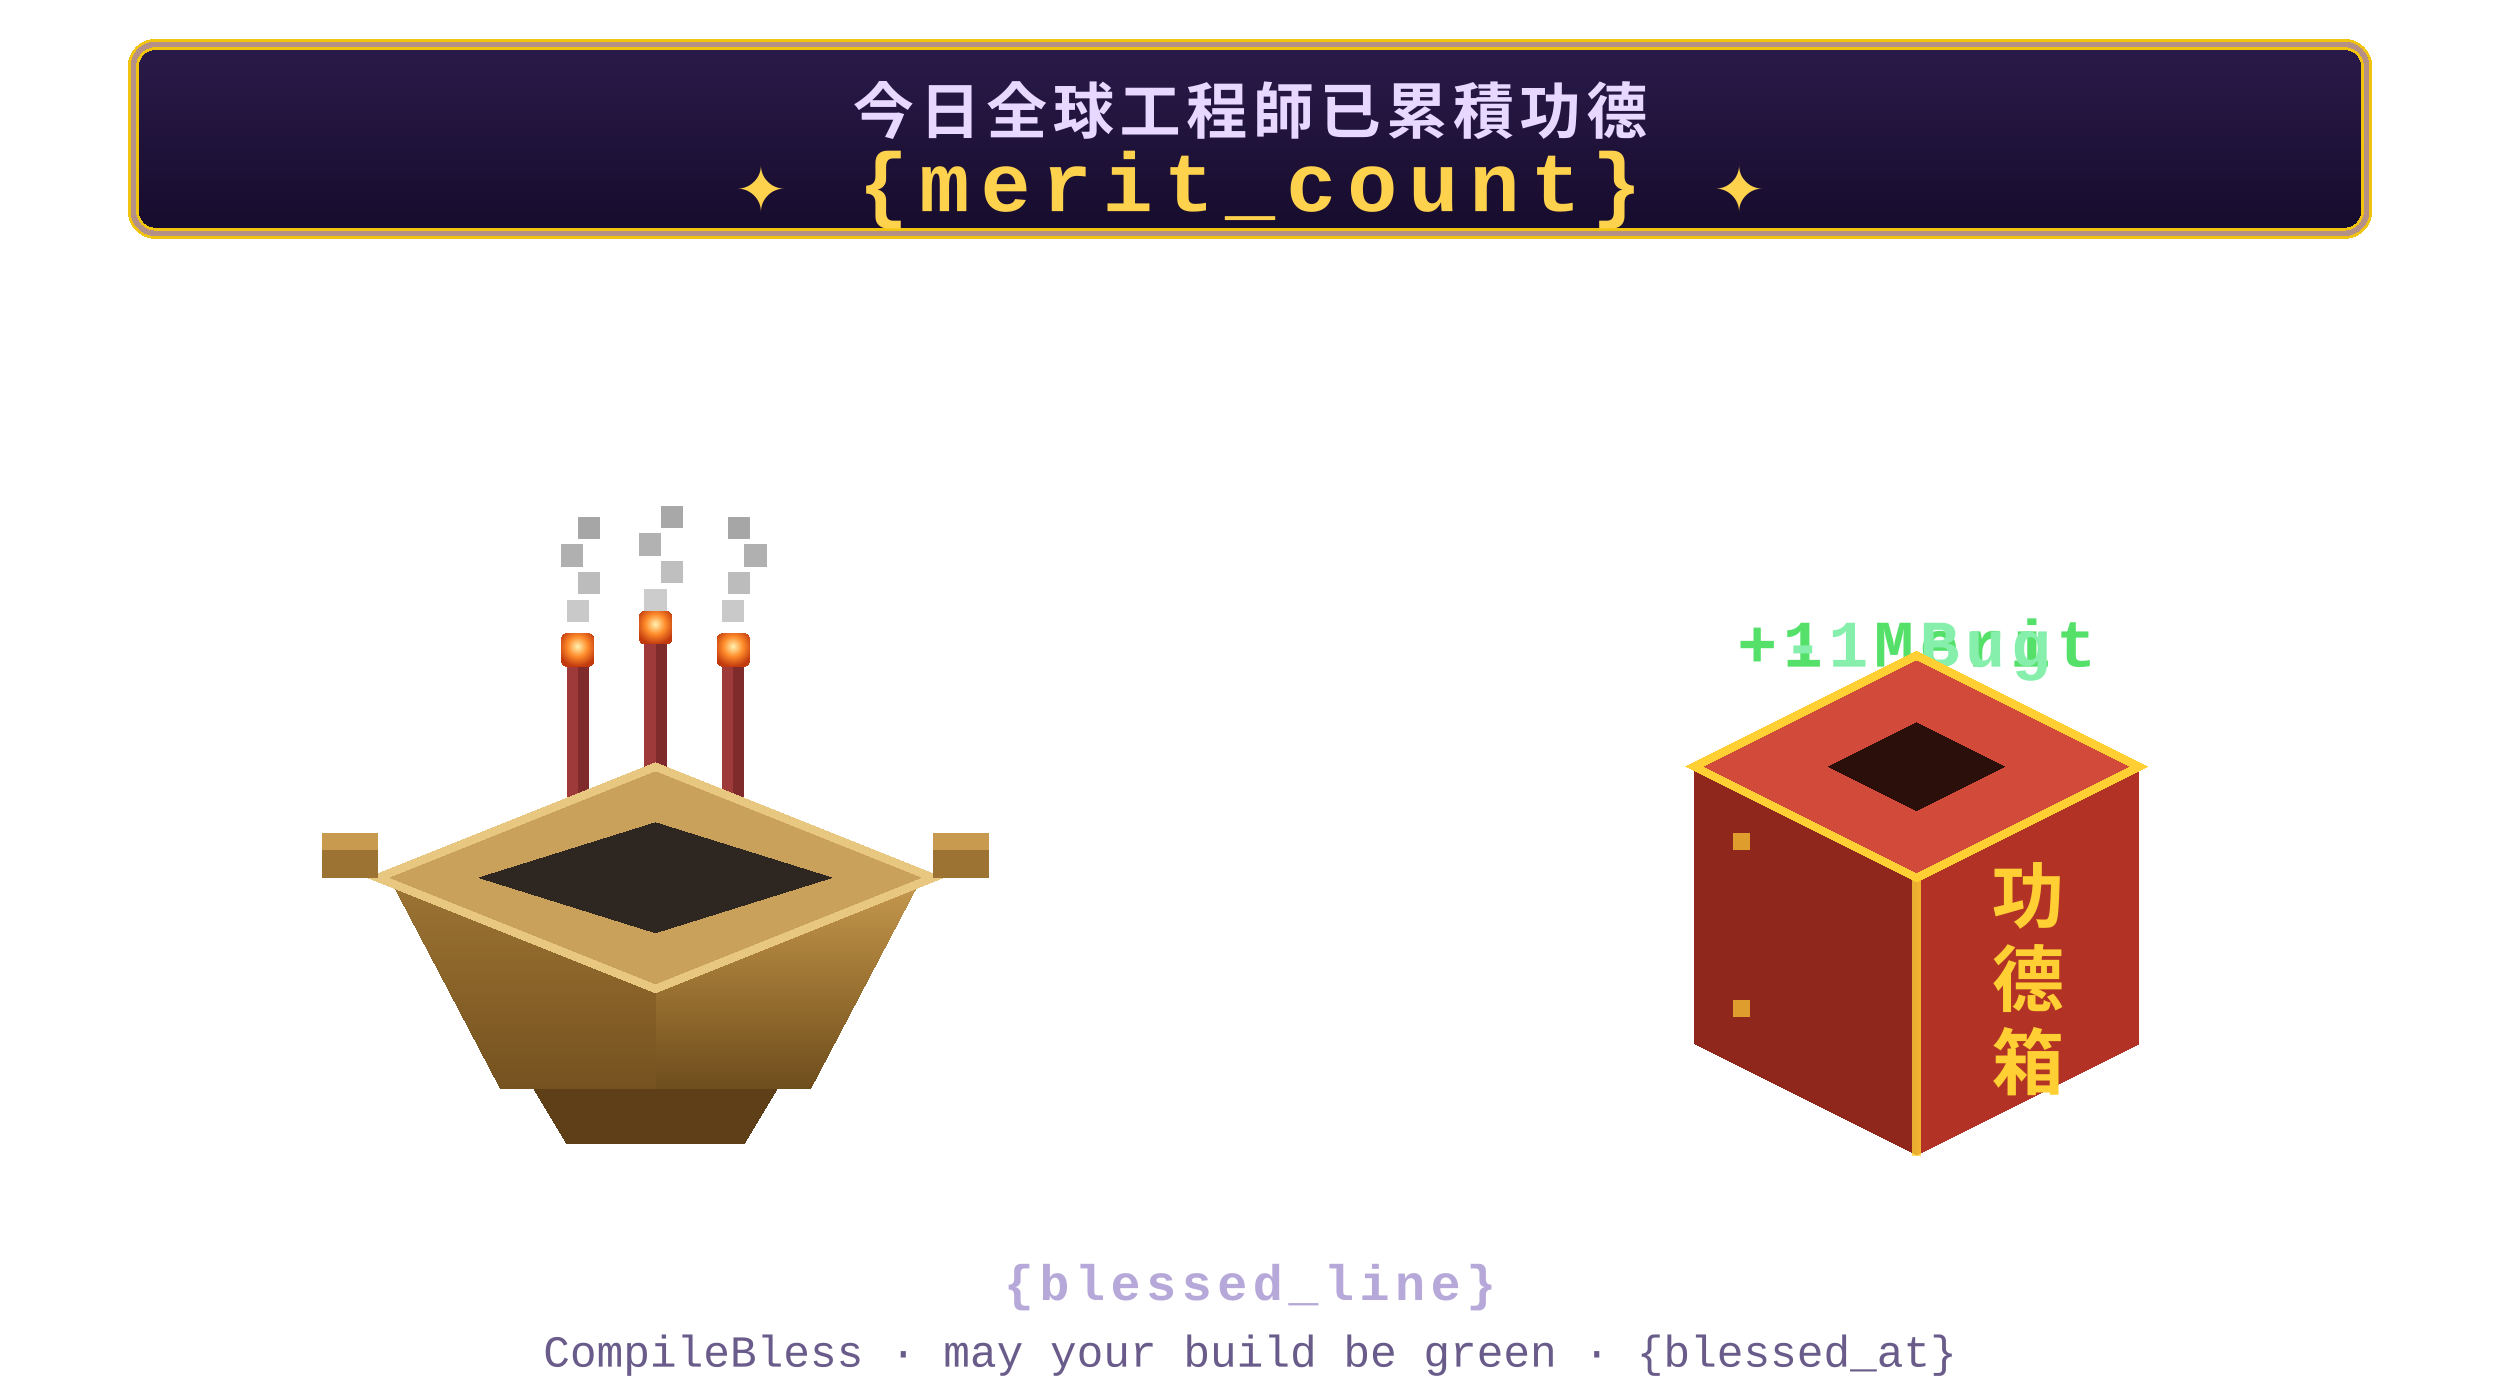
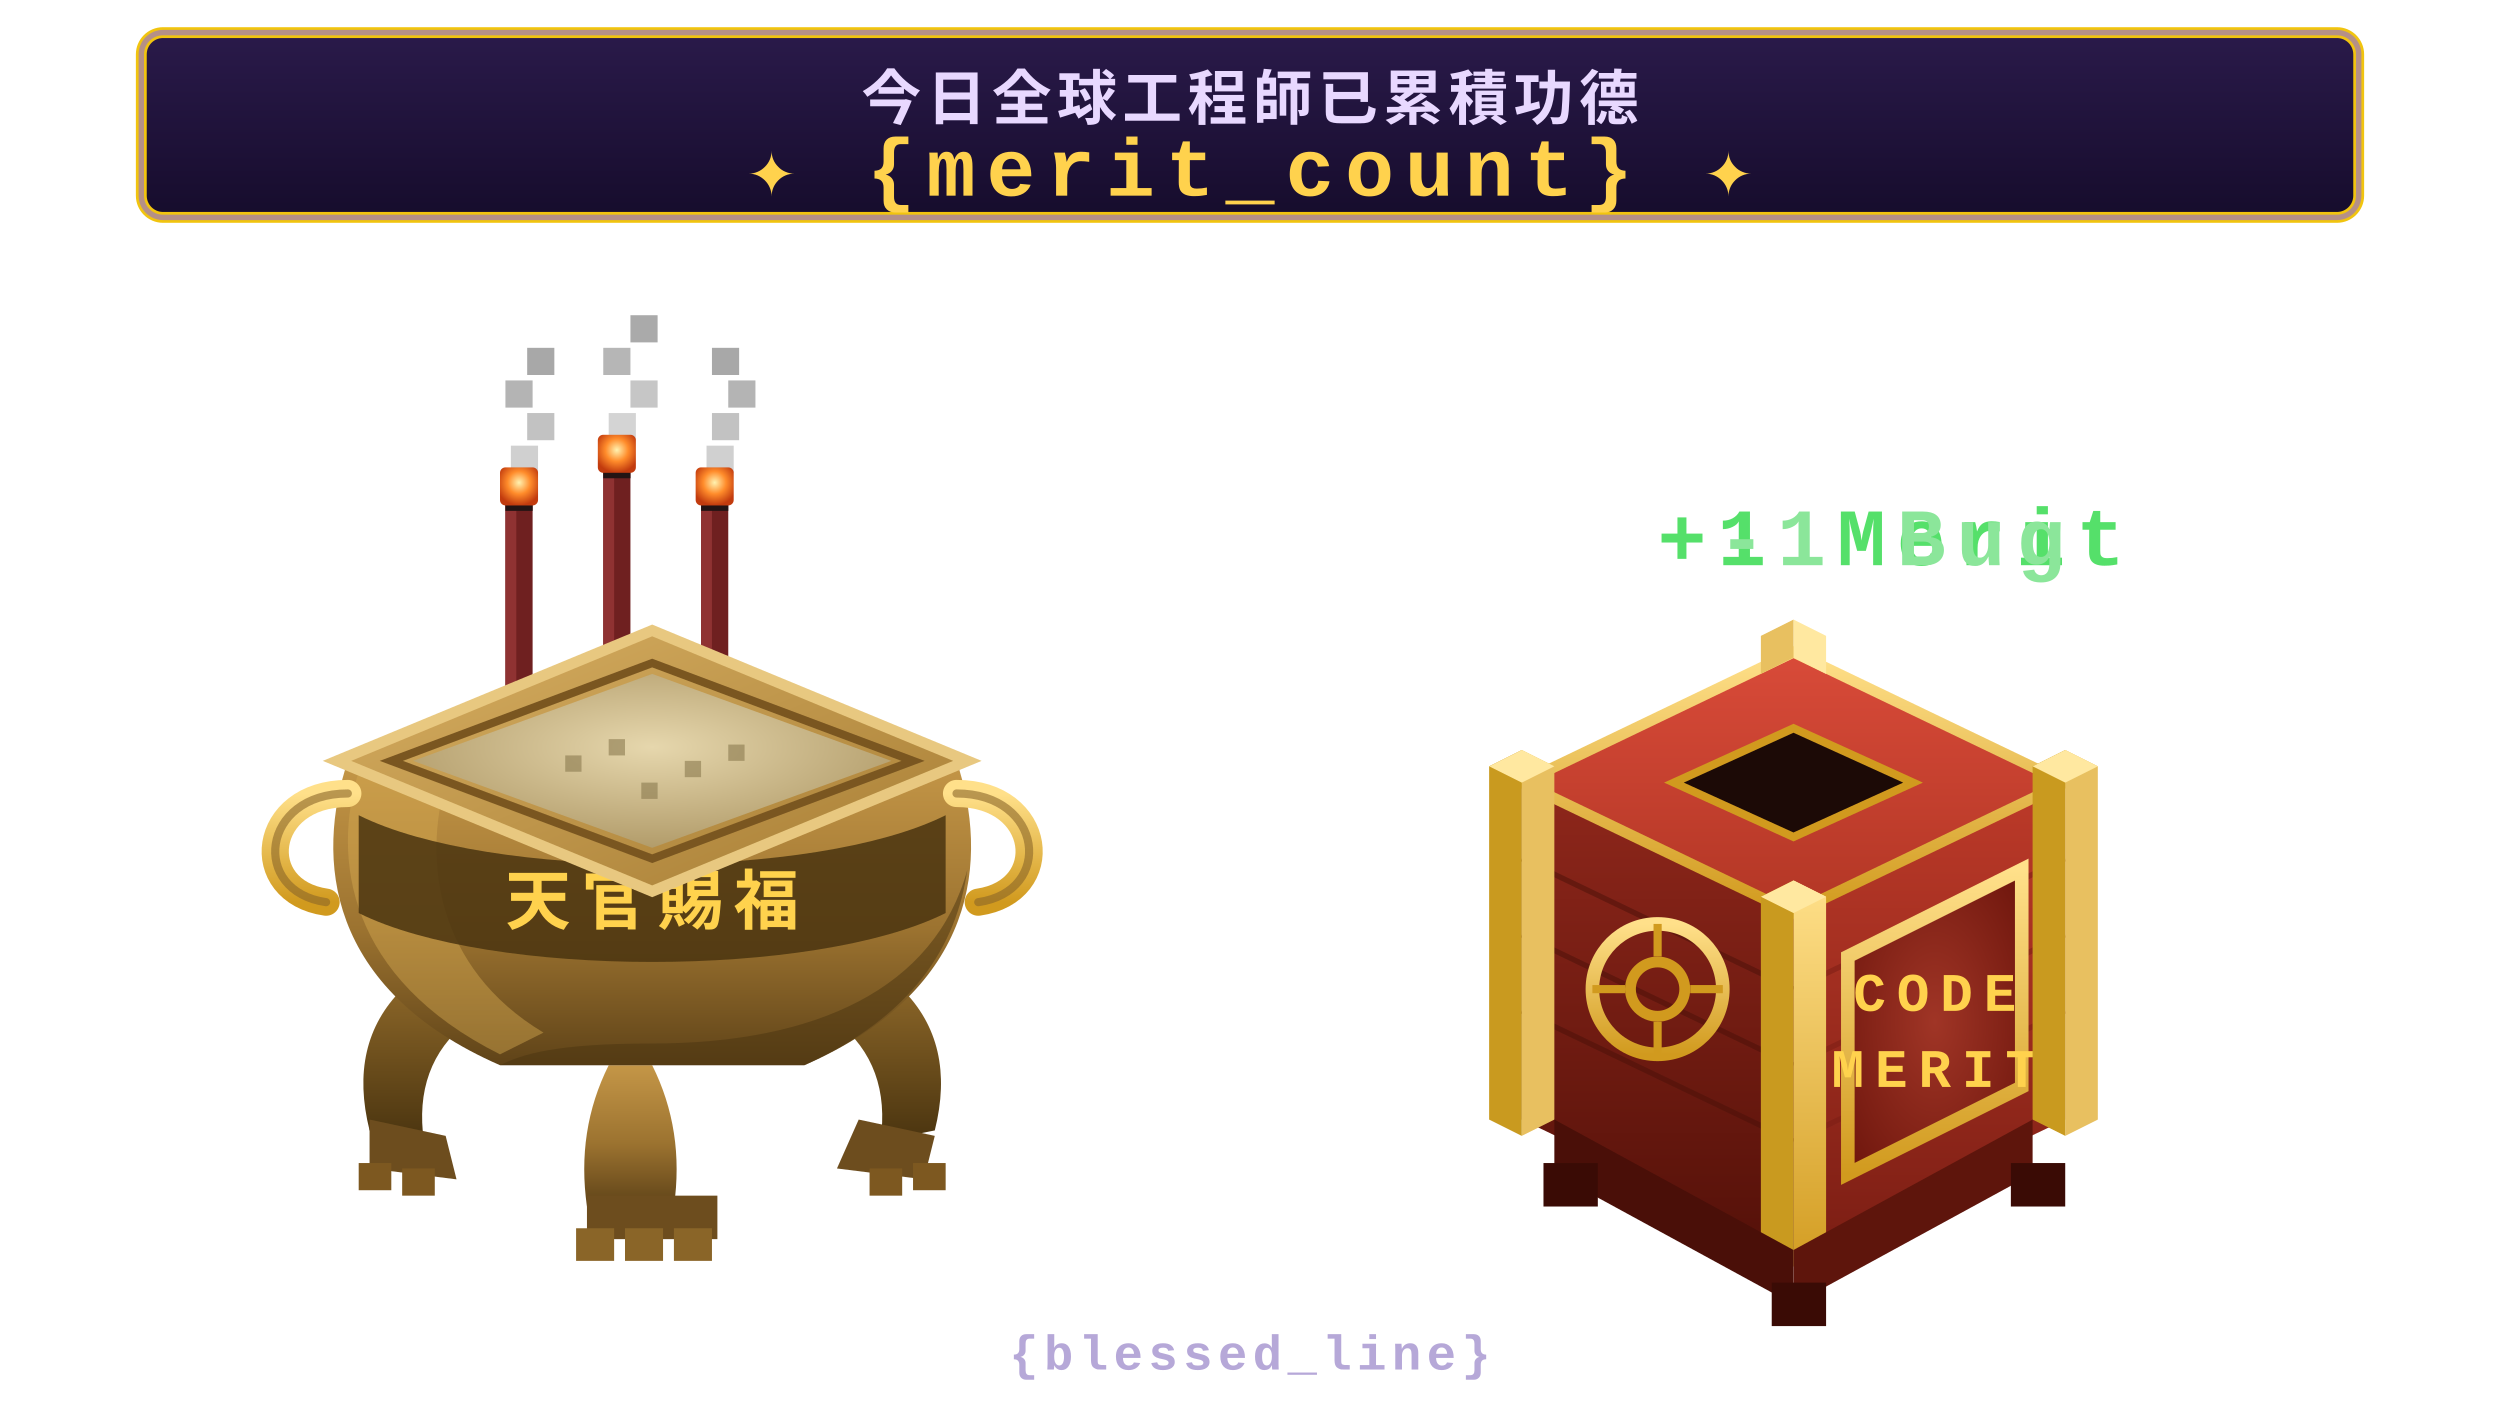
- <svg xmlns="http://www.w3.org/2000/svg" viewBox="0 0 450 250" width="450" height="250" shape-rendering="crispEdges" font-family="'Courier New',ui-monospace,monospace">
+ <svg xmlns="http://www.w3.org/2000/svg" viewBox="0 0 460 260" width="460" height="260" shape-rendering="geometricPrecision" font-family="'Courier New',ui-monospace,monospace">
  <defs>
-     <linearGradient id="bronze" x1="0" y1="0" x2="0" y2="1">
-       <stop offset="0" stop-color="#c79a4f" />
-       <stop offset="0.5" stop-color="#9c7332" />
-       <stop offset="1" stop-color="#6e4d1d" />
+     <linearGradient id="bronzeTop" x1="0" y1="0" x2="1" y2="1">
+       <stop offset="0" stop-color="#d8b063" />
+       <stop offset="1" stop-color="#a67c33" />
+     </linearGradient>
+     <linearGradient id="bronzeBody" x1="0" y1="0" x2="0" y2="1">
+       <stop offset="0" stop-color="#c49647" />
+       <stop offset="0.55" stop-color="#9c7330" />
+       <stop offset="1" stop-color="#5f4318" />
+     </linearGradient>
+     <linearGradient id="bronzeDark" x1="0" y1="0" x2="0" y2="1">
+       <stop offset="0" stop-color="#8a6528" />
+       <stop offset="1" stop-color="#4a340f" />
+     </linearGradient>
+     <radialGradient id="ashBed" cx="0.5" cy="0.42" r="0.6">
+       <stop offset="0" stop-color="#e6d7ad" />
+       <stop offset="1" stop-color="#b09a68" />
+     </radialGradient>
+     <linearGradient id="woodTop" x1="0" y1="0" x2="0" y2="1">
+       <stop offset="0" stop-color="#d94b39" />
+       <stop offset="1" stop-color="#b23625" />
+     </linearGradient>
+     <linearGradient id="woodR" x1="0" y1="0" x2="0" y2="1">
+       <stop offset="0" stop-color="#bd3a29" />
+       <stop offset="1" stop-color="#7c1e14" />
+     </linearGradient>
+     <linearGradient id="woodL" x1="0" y1="0" x2="0" y2="1">
+       <stop offset="0" stop-color="#8f271b" />
+       <stop offset="1" stop-color="#551109" />
+     </linearGradient>
+     <linearGradient id="gold" x1="0" y1="0" x2="0" y2="1">
+       <stop offset="0" stop-color="#ffe08a" />
+       <stop offset="1" stop-color="#d19a1e" />
    </linearGradient>
    <linearGradient id="sky" x1="0" y1="0" x2="0" y2="1">
      <stop offset="0" stop-color="#2a1a4a" />
      <stop offset="1" stop-color="#160c2c" />
    </linearGradient>
    <radialGradient id="ember" cx="0.5" cy="0.4" r="0.6">
      <stop offset="0" stop-color="#fff2b0" />
      <stop offset="0.5" stop-color="#ff8c2b" />
      <stop offset="1" stop-color="#c23b0e" />
    </radialGradient>
+     <radialGradient id="glowPanel" cx="0.5" cy="0.5" r="0.7">
+       <stop offset="0" stop-color="#a03526" />
+       <stop offset="1" stop-color="#6d150c" />
+     </radialGradient>
    <style>
-       /* ---- 線香煙霧：整條上升淡出 + 內層左右擺動 ---- */
      @keyframes rise {
-         0%   { transform: translateY(0);     opacity: 0.75; }
-         100% { transform: translateY(-52px); opacity: 0;    }
+         0%   { transform: translateY(0);     opacity: 0.8; }
+         100% { transform: translateY(-58px); opacity: 0;   }
      }
      @keyframes sway {
-         0%   { transform: translateX(-2.5px); }
-         50%  { transform: translateX(2.5px);  }
-         100% { transform: translateX(-2.5px); }
-       }
-       /* ---- 火星忽明忽暗 ---- */
+         0%   { transform: translateX(-3px); }
+         50%  { transform: translateX(3px);  }
+         100% { transform: translateX(-3px); }
+       }
      @keyframes ember {
        0%, 100% { opacity: 1;    }
-         50%      { opacity: 0.45; }
-       }
-       /* ---- 功德飄字：往天空飄升並淡出 ---- */
+         50%      { opacity: 0.4;  }
+       }
      @keyframes floatUp {
        0%   { transform: translateY(0);     opacity: 0;   }
        12%  { opacity: 1;   }
        80%  { opacity: 0.9; }
-         100% { transform: translateY(-46px); opacity: 0;   }
-       }
-       /* ---- 看板數字微微呼吸發光 ---- */
+         100% { transform: translateY(-50px); opacity: 0;   }
+       }
      @keyframes glow {
        0%, 100% { opacity: 1;   }
        50%      { opacity: 0.7; }
      }
- 
-       .rise  { animation: rise 4s linear infinite; }
-       .sway  { animation: sway 2.2s ease-in-out infinite; }
-       .s2    { animation-delay: 1.3s; }
-       .s3    { animation-delay: 2.6s; }
+       .rise  { animation: rise 4.2s linear infinite; }
+       .sway  { animation: sway 2.4s ease-in-out infinite; }
+       .s2    { animation-delay: 1.4s; }
+       .s3    { animation-delay: 2.8s; }
      .ember { animation: ember 0.9s ease-in-out infinite; }
      .float { animation: floatUp 4s ease-out infinite; }
      .f2    { animation-delay: 2s; }
      .glow  { animation: glow 2.4s ease-in-out infinite; }
- 
-       .pix  { font-weight: bold; letter-spacing: 1px; }
-       .pix2 { font-weight: bold; letter-spacing: 2px; }
+       .pix   { font-weight: bold; letter-spacing: 1px; }
+       .pix2  { font-weight: bold; letter-spacing: 2px; }
    </style>
  </defs>
  <g>
-     <rect x="24" y="8" width="402" height="34" rx="4" fill="url(#sky)" stroke="#f1c40f" stroke-width="2" />
-     <rect x="24" y="8" width="402" height="34" rx="4" fill="none" stroke="#7a5cff" stroke-width="1" opacity="0.5" />
-     <text x="225" y="24" text-anchor="middle" class="pix" font-size="11" fill="#e8d8ff">今日全球工程師已累積功德</text>
-     <text x="225" y="38" text-anchor="middle" class="pix2 glow" font-size="15" fill="#ffd24d">✦ {merit_count} ✦</text>
+     <rect x="26" y="6" width="408" height="34" rx="4" fill="url(#sky)" stroke="#f1c40f" stroke-width="2" />
+     <rect x="26" y="6" width="408" height="34" rx="4" fill="none" stroke="#7a5cff" stroke-width="1" opacity="0.5" />
+     <text x="230" y="22" text-anchor="middle" class="pix" font-size="11" fill="#e8d8ff">今日全球工程師已累積功德</text>
+     <text x="230" y="36" text-anchor="middle" class="pix2 glow" font-size="15" fill="#ffd24d">✦ {merit_count} ✦</text>
  </g>
  <g>
-     <g transform="translate(104,112)">
+     <g transform="translate(96,86)">
      <g class="rise">
        <g class="sway">
-           <rect x="-2" y="-4" width="4" height="4" fill="#c9c9c9" />
-           <rect x="0" y="-9" width="4" height="4" fill="#bcbcbc" />
-           <rect x="-3" y="-14" width="4" height="4" fill="#b0b0b0" />
-           <rect x="0" y="-19" width="4" height="4" fill="#a6a6a6" />
+           <rect x="-2" y="-4" width="5" height="5" fill="#d0d0d0" />
+           <rect x="1" y="-10" width="5" height="5" fill="#c2c2c2" />
+           <rect x="-3" y="-16" width="5" height="5" fill="#b4b4b4" />
+           <rect x="1" y="-22" width="5" height="5" fill="#a8a8a8" />
        </g>
      </g>
    </g>
-     <g transform="translate(118,110)">
+     <g transform="translate(114,80)">
      <g class="rise s2">
        <g class="sway">
-           <rect x="-2" y="-4" width="4" height="4" fill="#cccccc" />
-           <rect x="1" y="-9" width="4" height="4" fill="#bfbfbf" />
-           <rect x="-3" y="-14" width="4" height="4" fill="#b2b2b2" />
-           <rect x="1" y="-19" width="4" height="4" fill="#a8a8a8" />
+           <rect x="-2" y="-4" width="5" height="5" fill="#d4d4d4" />
+           <rect x="2" y="-10" width="5" height="5" fill="#c6c6c6" />
+           <rect x="-3" y="-16" width="5" height="5" fill="#b6b6b6" />
+           <rect x="2" y="-22" width="5" height="5" fill="#aaaaaa" />
        </g>
      </g>
    </g>
-     <g transform="translate(132,112)">
+     <g transform="translate(132,86)">
      <g class="rise s3">
        <g class="sway">
-           <rect x="-2" y="-4" width="4" height="4" fill="#c9c9c9" />
-           <rect x="-1" y="-9" width="4" height="4" fill="#bcbcbc" />
-           <rect x="2" y="-14" width="4" height="4" fill="#b0b0b0" />
-           <rect x="-1" y="-19" width="4" height="4" fill="#a6a6a6" />
+           <rect x="-2" y="-4" width="5" height="5" fill="#d0d0d0" />
+           <rect x="-1" y="-10" width="5" height="5" fill="#c2c2c2" />
+           <rect x="2" y="-16" width="5" height="5" fill="#b4b4b4" />
+           <rect x="-1" y="-22" width="5" height="5" fill="#a8a8a8" />
        </g>
      </g>
    </g>
    <g>
-       <rect x="102" y="118" width="4" height="42" fill="#7f2b2b" />
-       <rect x="102" y="118" width="2" height="42" fill="#9e3a3a" />
-       <rect x="116" y="114" width="4" height="46" fill="#7f2b2b" />
-       <rect x="116" y="114" width="2" height="46" fill="#9e3a3a" />
-       <rect x="130" y="118" width="4" height="42" fill="#7f2b2b" />
-       <rect x="130" y="118" width="2" height="42" fill="#9e3a3a" />
-       <rect x="101" y="114" width="6" height="6" fill="url(#ember)" class="ember" rx="1" />
-       <rect x="115" y="110" width="6" height="6" fill="url(#ember)" class="ember s2" rx="1" />
-       <rect x="129" y="114" width="6" height="6" fill="url(#ember)" class="ember s3" rx="1" />
-     </g>
-     <polygon points="96,196 140,196 134,206 102,206" fill="#5e3f18" />
-     <polygon points="70,158 166,158 146,196 90,196" fill="url(#bronze)" />
-     <polygon points="70,158 118,178 118,196 90,196" fill="#7a5520" opacity="0.55" />
-     <polygon points="118,138 168,158 118,178 68,158" fill="#caa15a" />
-     <polygon points="118,138 168,158 118,178 68,158" fill="none" stroke="#e8c880" stroke-width="1.5" />
-     <polygon points="118,148 150,158 118,168 86,158" fill="#2e2620" />
-     <rect x="58" y="150" width="10" height="8" fill="#9c7332" />
-     <rect x="58" y="150" width="10" height="3" fill="#c79a4f" />
-     <rect x="168" y="150" width="10" height="8" fill="#9c7332" />
-     <rect x="168" y="150" width="10" height="3" fill="#c79a4f" />
+       <rect x="93" y="92" width="5" height="56" fill="#6f2020" />
+       <rect x="93" y="92" width="2" height="56" fill="#8f3232" />
+       <rect x="111" y="86" width="5" height="62" fill="#6f2020" />
+       <rect x="111" y="86" width="2" height="62" fill="#8f3232" />
+       <rect x="129" y="92" width="5" height="56" fill="#6f2020" />
+       <rect x="129" y="92" width="2" height="56" fill="#8f3232" />
+       <rect x="93" y="88" width="5" height="6" fill="#231414" />
+       <rect x="111" y="82" width="5" height="6" fill="#231414" />
+       <rect x="129" y="88" width="5" height="6" fill="#231414" />
+       <rect x="92" y="86" width="7" height="7" rx="1" fill="url(#ember)" class="ember" />
+       <rect x="110" y="80" width="7" height="7" rx="1" fill="url(#ember)" class="ember s2" />
+       <rect x="128" y="86" width="7" height="7" rx="1" fill="url(#ember)" class="ember s3" />
+     </g>
+     <path d="M74,182 q-10,10 -6,26 l10,2 q-2,-14 8,-22 z" fill="url(#bronzeDark)" />
+     <path d="M68,206 l14,3 2,8 -16,-2 z" fill="#6d4d1e" />
+     <rect x="66" y="214" width="6" height="5" fill="#7d5820" />
+     <rect x="74" y="215" width="6" height="5" fill="#7d5820" />
+     <path d="M166,182 q10,10 6,26 l-10,2 q2,-14 -8,-22 z" fill="url(#bronzeDark)" />
+     <path d="M158,206 l14,3 -2,8 -16,-2 z" fill="#6d4d1e" />
+     <rect x="168" y="214" width="6" height="5" fill="#7d5820" />
+     <rect x="160" y="215" width="6" height="5" fill="#7d5820" />
+     <path d="M112,196 q-6,12 -4,26 l16,0 q2,-14 -4,-26 z" fill="url(#bronzeBody)" />
+     <path d="M108,220 l24,0 0,8 -24,0 z" fill="#6d4d1e" />
+     <rect x="106" y="226" width="7" height="6" fill="#8a6528" />
+     <rect x="115" y="226" width="7" height="6" fill="#8a6528" />
+     <rect x="124" y="226" width="7" height="6" fill="#8a6528" />
+     <path d="M64,140              C58,158 60,182 92,196              L148,196              C180,182 182,158 176,140 Z" fill="url(#bronzeBody)" />
+     <path d="M66,142 C61,158 64,180 92,194 L100,190 C80,178 78,158 82,144 Z" fill="#d4a94f" opacity="0.45" />
+     <path d="M92,196 L148,196 C168,187 176,174 178,160 C172,182 150,192 120,192              C102,192 96,194 92,196 Z" fill="#4a340f" opacity="0.5" />
+     <path d="M66,150 C90,162 150,162 174,150 L174,168 C150,180 90,180 66,168 Z" fill="#4a340f" opacity="0.85" />
+     <text x="120" y="170" text-anchor="middle" class="pix2" font-size="12" fill="#ffd24d">天官賜福</text>
+     <g stroke="url(#gold)" stroke-width="5" fill="none" stroke-linecap="round">
+       <path d="M64,146 C48,146 46,164 60,166" />
+       <path d="M176,146 C192,146 194,164 180,166" />
+     </g>
+     <g stroke="#8a6528" stroke-width="1.5" fill="none" stroke-linecap="round" opacity="0.6">
+       <path d="M64,146 C48,146 46,164 60,166" />
+       <path d="M176,146 C192,146 194,164 180,166" />
+     </g>
+     <polygon points="120,116 178,140 120,164 62,140" fill="url(#bronzeTop)" />
+     <polygon points="120,116 178,140 120,164 62,140" fill="none" stroke="#e8c880" stroke-width="2" />
+     <polygon points="120,122 168,140 120,158 72,140" fill="none" stroke="#7a5620" stroke-width="1.5" />
+     <polygon points="120,124 164,140 120,156 76,140" fill="url(#ashBed)" />
+     <g fill="#8a7a4e" opacity="0.6">
+       <rect x="112" y="136" width="3" height="3" />
+       <rect x="126" y="140" width="3" height="3" />
+       <rect x="118" y="144" width="3" height="3" />
+       <rect x="104" y="139" width="3" height="3" />
+       <rect x="134" y="137" width="3" height="3" />
+     </g>
  </g>
  <g>
-     <g transform="translate(345,120)">
-       <text x="0" y="0" text-anchor="middle" class="pix float" font-size="12" fill="#55e06a">+1 Merit</text>
-       <text x="0" y="0" text-anchor="middle" class="pix float f2" font-size="12" fill="#86efac">-1 Bug</text>
-     </g>
-     <polygon points="345,158 385,138 385,188 345,208" fill="#b23325" />
-     <polygon points="305,138 345,158 345,208 305,188" fill="#8f271d" />
-     <polygon points="345,118 385,138 345,158 305,138" fill="#d24a3a" />
-     <polygon points="345,118 385,138 345,158 305,138" fill="none" stroke="#ffcf33" stroke-width="1.5" />
-     <polygon points="345,130 361,138 345,146 329,138" fill="#2a0f0b" />
-     <line x1="345" y1="158" x2="345" y2="208" stroke="#ffcf33" stroke-width="1.5" opacity="0.8" />
-     <g fill="#ffcf33" class="pix2" font-size="13" text-anchor="middle">
-       <text x="365" y="166">功</text>
-       <text x="365" y="181">德</text>
-       <text x="365" y="196">箱</text>
-     </g>
-     <rect x="312" y="150" width="3" height="3" fill="#ffcf33" opacity="0.7" />
-     <rect x="312" y="180" width="3" height="3" fill="#ffcf33" opacity="0.7" />
+     <g transform="translate(348,104)">
+       <text x="0" y="0" text-anchor="middle" class="pix2 float" font-size="15" fill="#55e06a">+1 Merit</text>
+       <text x="0" y="0" text-anchor="middle" class="pix2 float f2" font-size="15" fill="#8be69a">-1 Bug</text>
+     </g>
+     <polygon points="330,168 380,144 380,206 330,230" fill="url(#woodR)" />
+     <polygon points="280,144 330,168 330,230 280,206" fill="url(#woodL)" />
+     <polygon points="330,120 380,144 330,168 280,144" fill="url(#woodTop)" />
+     <g stroke="#7c1e14" stroke-width="1" opacity="0.55">
+       <line x1="330" y1="182" x2="380" y2="158" />
+       <line x1="330" y1="196" x2="380" y2="172" />
+       <line x1="330" y1="210" x2="380" y2="186" />
+     </g>
+     <g stroke="#4a0f08" stroke-width="1" opacity="0.5">
+       <line x1="280" y1="158" x2="330" y2="182" />
+       <line x1="280" y1="172" x2="330" y2="196" />
+       <line x1="280" y1="186" x2="330" y2="210" />
+     </g>
+     <polygon points="340,176 372,160 372,200 340,216" fill="url(#glowPanel)" />
+     <polygon points="340,176 372,160 372,200 340,216" fill="none" stroke="url(#gold)" stroke-width="2.5" />
+     <text x="356" y="186" text-anchor="middle" class="pix2" font-size="10" fill="#ffd24d">CODE</text>
+     <text x="356" y="200" text-anchor="middle" class="pix2" font-size="10" fill="#ffd24d">MERIT</text>
+     <circle cx="305" cy="182" r="12" fill="none" stroke="url(#gold)" stroke-width="2.5" />
+     <circle cx="305" cy="182" r="5" fill="none" stroke="#d19a1e" stroke-width="2" />
+     <g stroke="#d19a1e" stroke-width="1.5">
+       <line x1="305" y1="170" x2="305" y2="176" />
+       <line x1="305" y1="188" x2="305" y2="194" />
+       <line x1="293" y1="182" x2="299" y2="182" />
+       <line x1="311" y1="182" x2="317" y2="182" />
+     </g>
+     <polygon points="330,120 380,144 330,168 280,144" fill="none" stroke="url(#gold)" stroke-width="2" />
+     <polygon points="330,134 352,144 330,154 308,144" fill="#1c0a06" />
+     <polygon points="330,134 352,144 330,154 308,144" fill="none" stroke="#d19a1e" stroke-width="1.5" />
+     <g>
+       <polygon points="330,162 336,165 336,236 330,233" fill="url(#gold)" />
+       <polygon points="330,162 324,165 324,236 330,233" fill="#c99a1f" />
+       <polygon points="330,162 336,165 330,168 324,165" fill="#ffe8a0" />
+       <polygon points="280,138 286,141 286,206 280,209" fill="#e8c060" />
+       <polygon points="280,138 274,141 274,206 280,209" fill="#c99a1f" />
+       <polygon points="280,138 286,141 280,144 274,141" fill="#ffe8a0" />
+       <polygon points="380,138 386,141 386,206 380,209" fill="#e8c060" />
+       <polygon points="380,138 374,141 374,206 380,209" fill="#c99a1f" />
+       <polygon points="380,138 386,141 380,144 374,141" fill="#ffe8a0" />
+       <polygon points="330,114 336,117 336,124 330,121" fill="#ffe8a0" />
+       <polygon points="330,114 324,117 324,124 330,121" fill="#e8c060" />
+     </g>
+     <polygon points="286,206 330,230 330,240 286,216" fill="#4a0f08" />
+     <polygon points="330,230 374,206 374,216 330,240" fill="#5e150c" />
+     <rect x="284" y="214" width="10" height="8" fill="#3a0b05" />
+     <rect x="326" y="236" width="10" height="8" fill="#3a0b05" />
+     <rect x="370" y="214" width="10" height="8" fill="#3a0b05" />
  </g>
-   <text x="225" y="234" text-anchor="middle" class="pix" font-size="9" fill="#b6a8d8">{blessed_line}</text>
-   <text x="225" y="246" text-anchor="middle" font-size="8" fill="#6a5c8a">CompileBless · may your build be green · {blessed_at}</text>
+   <text x="230" y="252" text-anchor="middle" class="pix" font-size="9" fill="#b6a8d8">{blessed_line}</text>
</svg>
